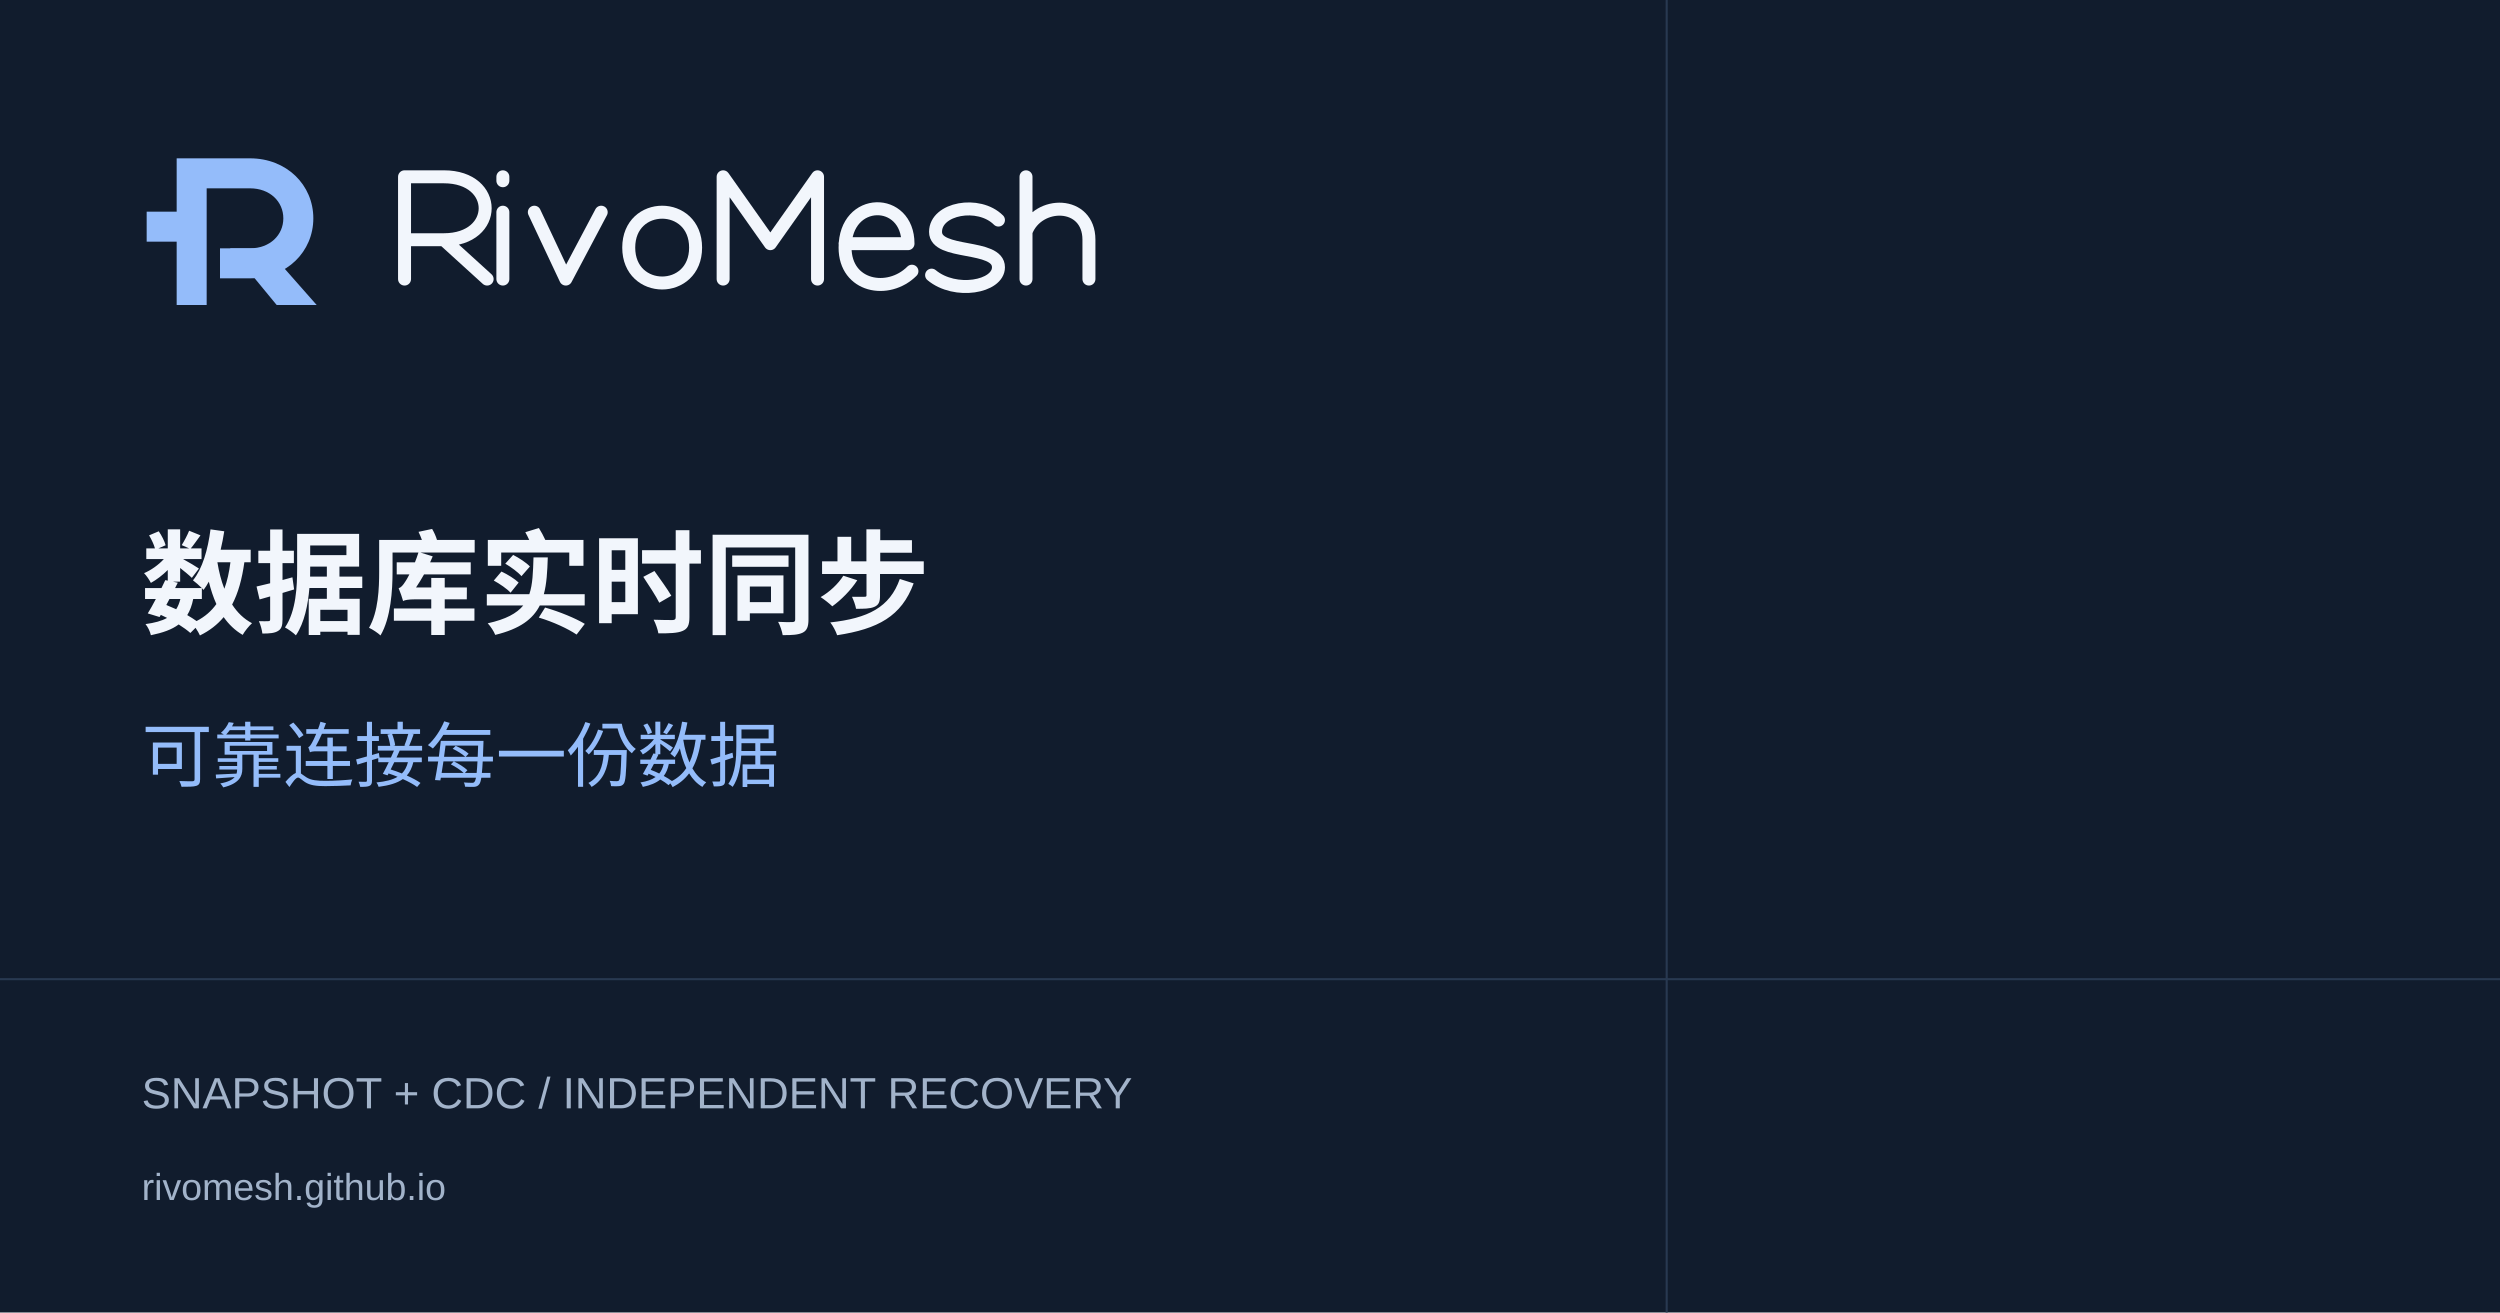
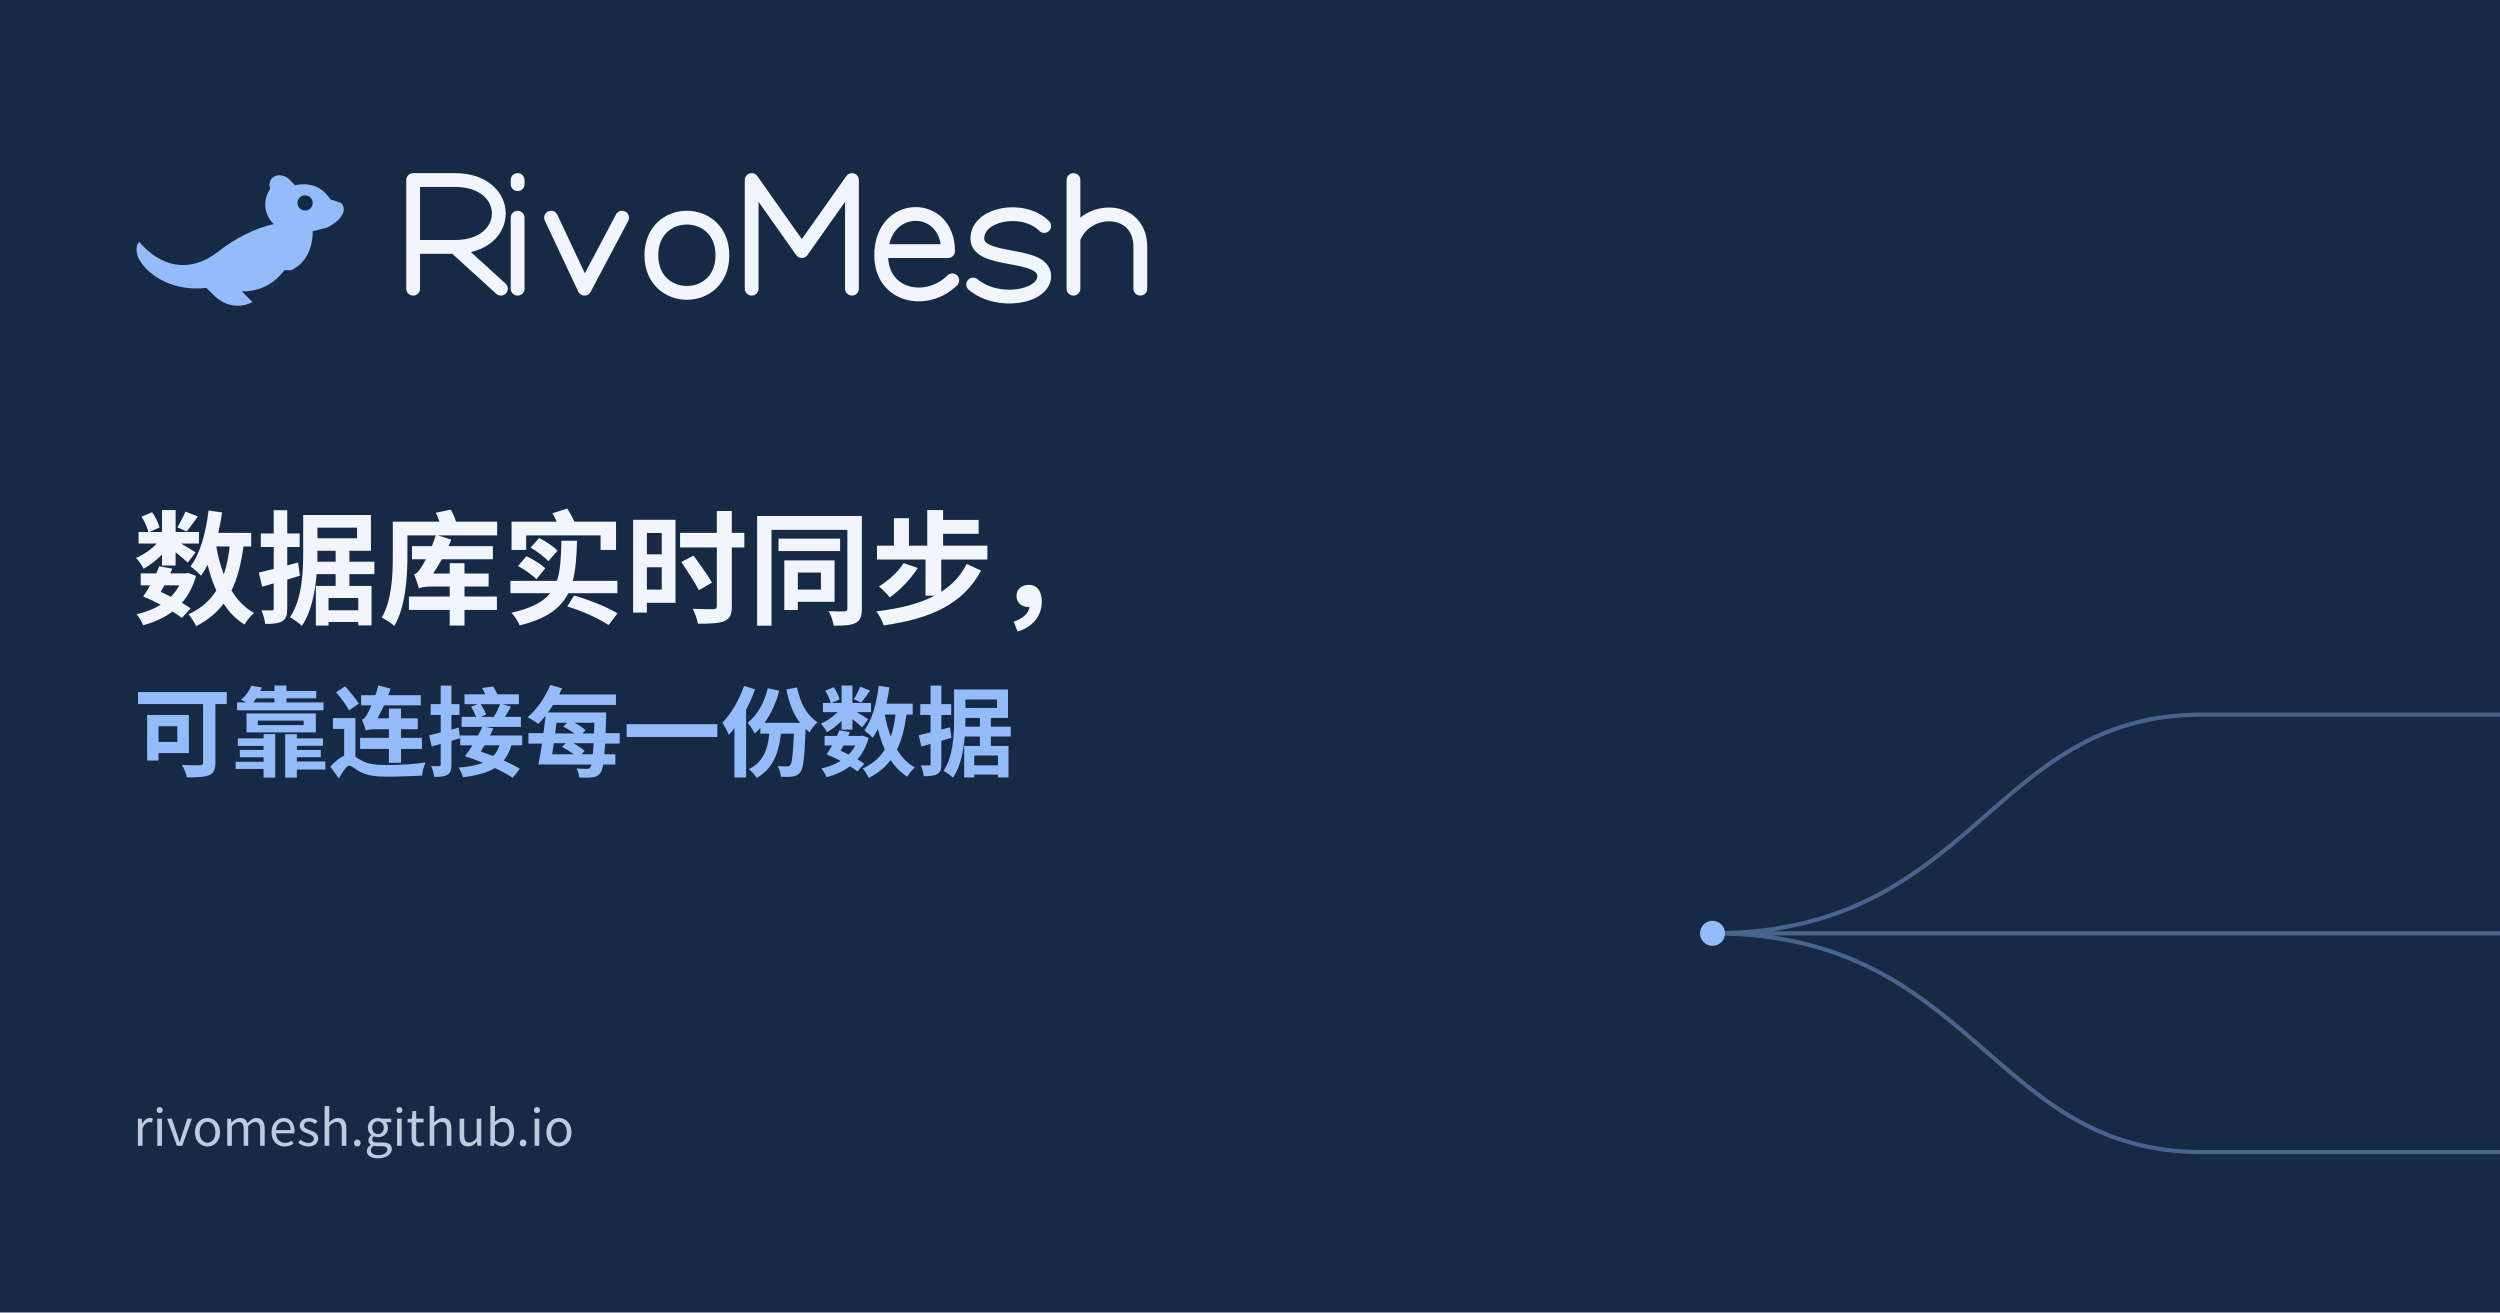
- <svg xmlns="http://www.w3.org/2000/svg" width="1200" height="630" viewBox="0 0 1200 630">
-   <rect width="1200" height="630" fill="#111c2d" />
-   <path d="M800 0v630M0 470h1200" stroke="#283951" />
-   <g transform="translate(64 60) scale(1.6)">
-     <g color="#94bcfa" fill="currentColor">
-       <path d="M13 10h22c11 0 19 8 19 18S46 46 35 46H26v-9h9c6 0 10-4 10-9s-4-9-10-9H22v35h-9V35H4v-9h9V10Z" />
-       <path d="M29 37h11l15 17H43L29 37Z" />
+ <svg xmlns="http://www.w3.org/2000/svg" width="1200" height="630" viewBox="0 0 1200 630" lang="zh-CN">
+   <rect width="1200" height="630" fill="#172a45" />
+   <path d="M822 448c126 0 133-105 235-105h143M822 448h378M822 448c126 0 133 105 235 105h143" stroke="#49648b" stroke-width="2" fill="none" />
+   <circle cx="822" cy="448" r="6" fill="#94bcfa" />
+   <g transform="translate(60 60) scale(1.7)">
+     <g fill="#94bcfa">
+       <path fill-rule="evenodd" d="M4 33C10 40 18 42 26 36C31 32 37 29 42 28C39 25 39 21 41 18C40 15 43 13 46 15L48 17C53 16 56 18 58 21L61 22C63 24 61 27 57 29L53 30C53 35 51 39 47 41L45 41C42 45 38 47 33 47L36 50C32 52 28 51 25 48L23 46C14 47 7 43 4 38C3 36 3 34 4 33ZM53 22A2.15 2.15 0 1 0 48.7 22A2.15 2.15 0 1 0 53 22Z" />
    </g>
    <g transform="translate(79 12) scale(1.18)">
      <g fill="none" stroke="#f2f6fc" stroke-width="3.3" stroke-linecap="round" stroke-linejoin="round">
        <path transform="translate(0 0)" d="M2 29V3h10c14 0 14 16 0 16H2m10 0 11 10" />
        <path transform="translate(23 0)" d="M4 12v17M4 3v1" />
        <path transform="translate(33 0)" d="m2 12 8 17 9-17" />
        <path transform="translate(56 0)" d="M20 21c0 12-17 12-17 0s17-12 17 0Z" />
        <path transform="translate(80 0)" d="M3 29V3l12 17L27 3v26" />
        <path transform="translate(111 0)" d="M3 20h16c0-12-16-12-16 1 0 10 11 12 17 6" />
        <path transform="translate(134 0)" d="M19 14c-5-5-16-3-16 3s16 3 16 9c0 5-11 7-17 2" />
        <path transform="translate(157 0)" d="M3 3v26m0-12c3-8 16-8 16 2v10" />
      </g>
    </g>
  </g>
-   <text x="68" y="300" font-family="system-ui,Arial,sans-serif" font-size="54" font-weight="600" fill="#f2f6fc">数据库实时同步</text>
-   <text x="68" y="375" font-family="system-ui,Arial,sans-serif" font-size="34" fill="#94bcfa">可靠连接每一份数据</text>
-   <text x="68" y="532" font-family="system-ui,Arial,sans-serif" font-size="21" fill="#a2b3ca">SNAPSHOT + CDC   /   INDEPENDENT RECOVERY</text>
-   <text x="68" y="576" font-family="system-ui,Arial,sans-serif" font-size="18" fill="#a2b3ca">rivomesh.github.io</text>
+   <g font-family="Noto Sans CJK SC, Noto Sans SC, PingFang SC, Arial, sans-serif">
+     <text x="64" y="295" font-size="59" font-weight="700" fill="#f2f6fc">数据库实时同步，</text>
+     <text x="64" y="369" font-size="47" font-weight="600" fill="#94bcfa">可靠连接每一份数据</text>
+     <text x="64" y="550" font-size="24" fill="#bccbdf">rivomesh.github.io</text>
+   </g>
</svg>
